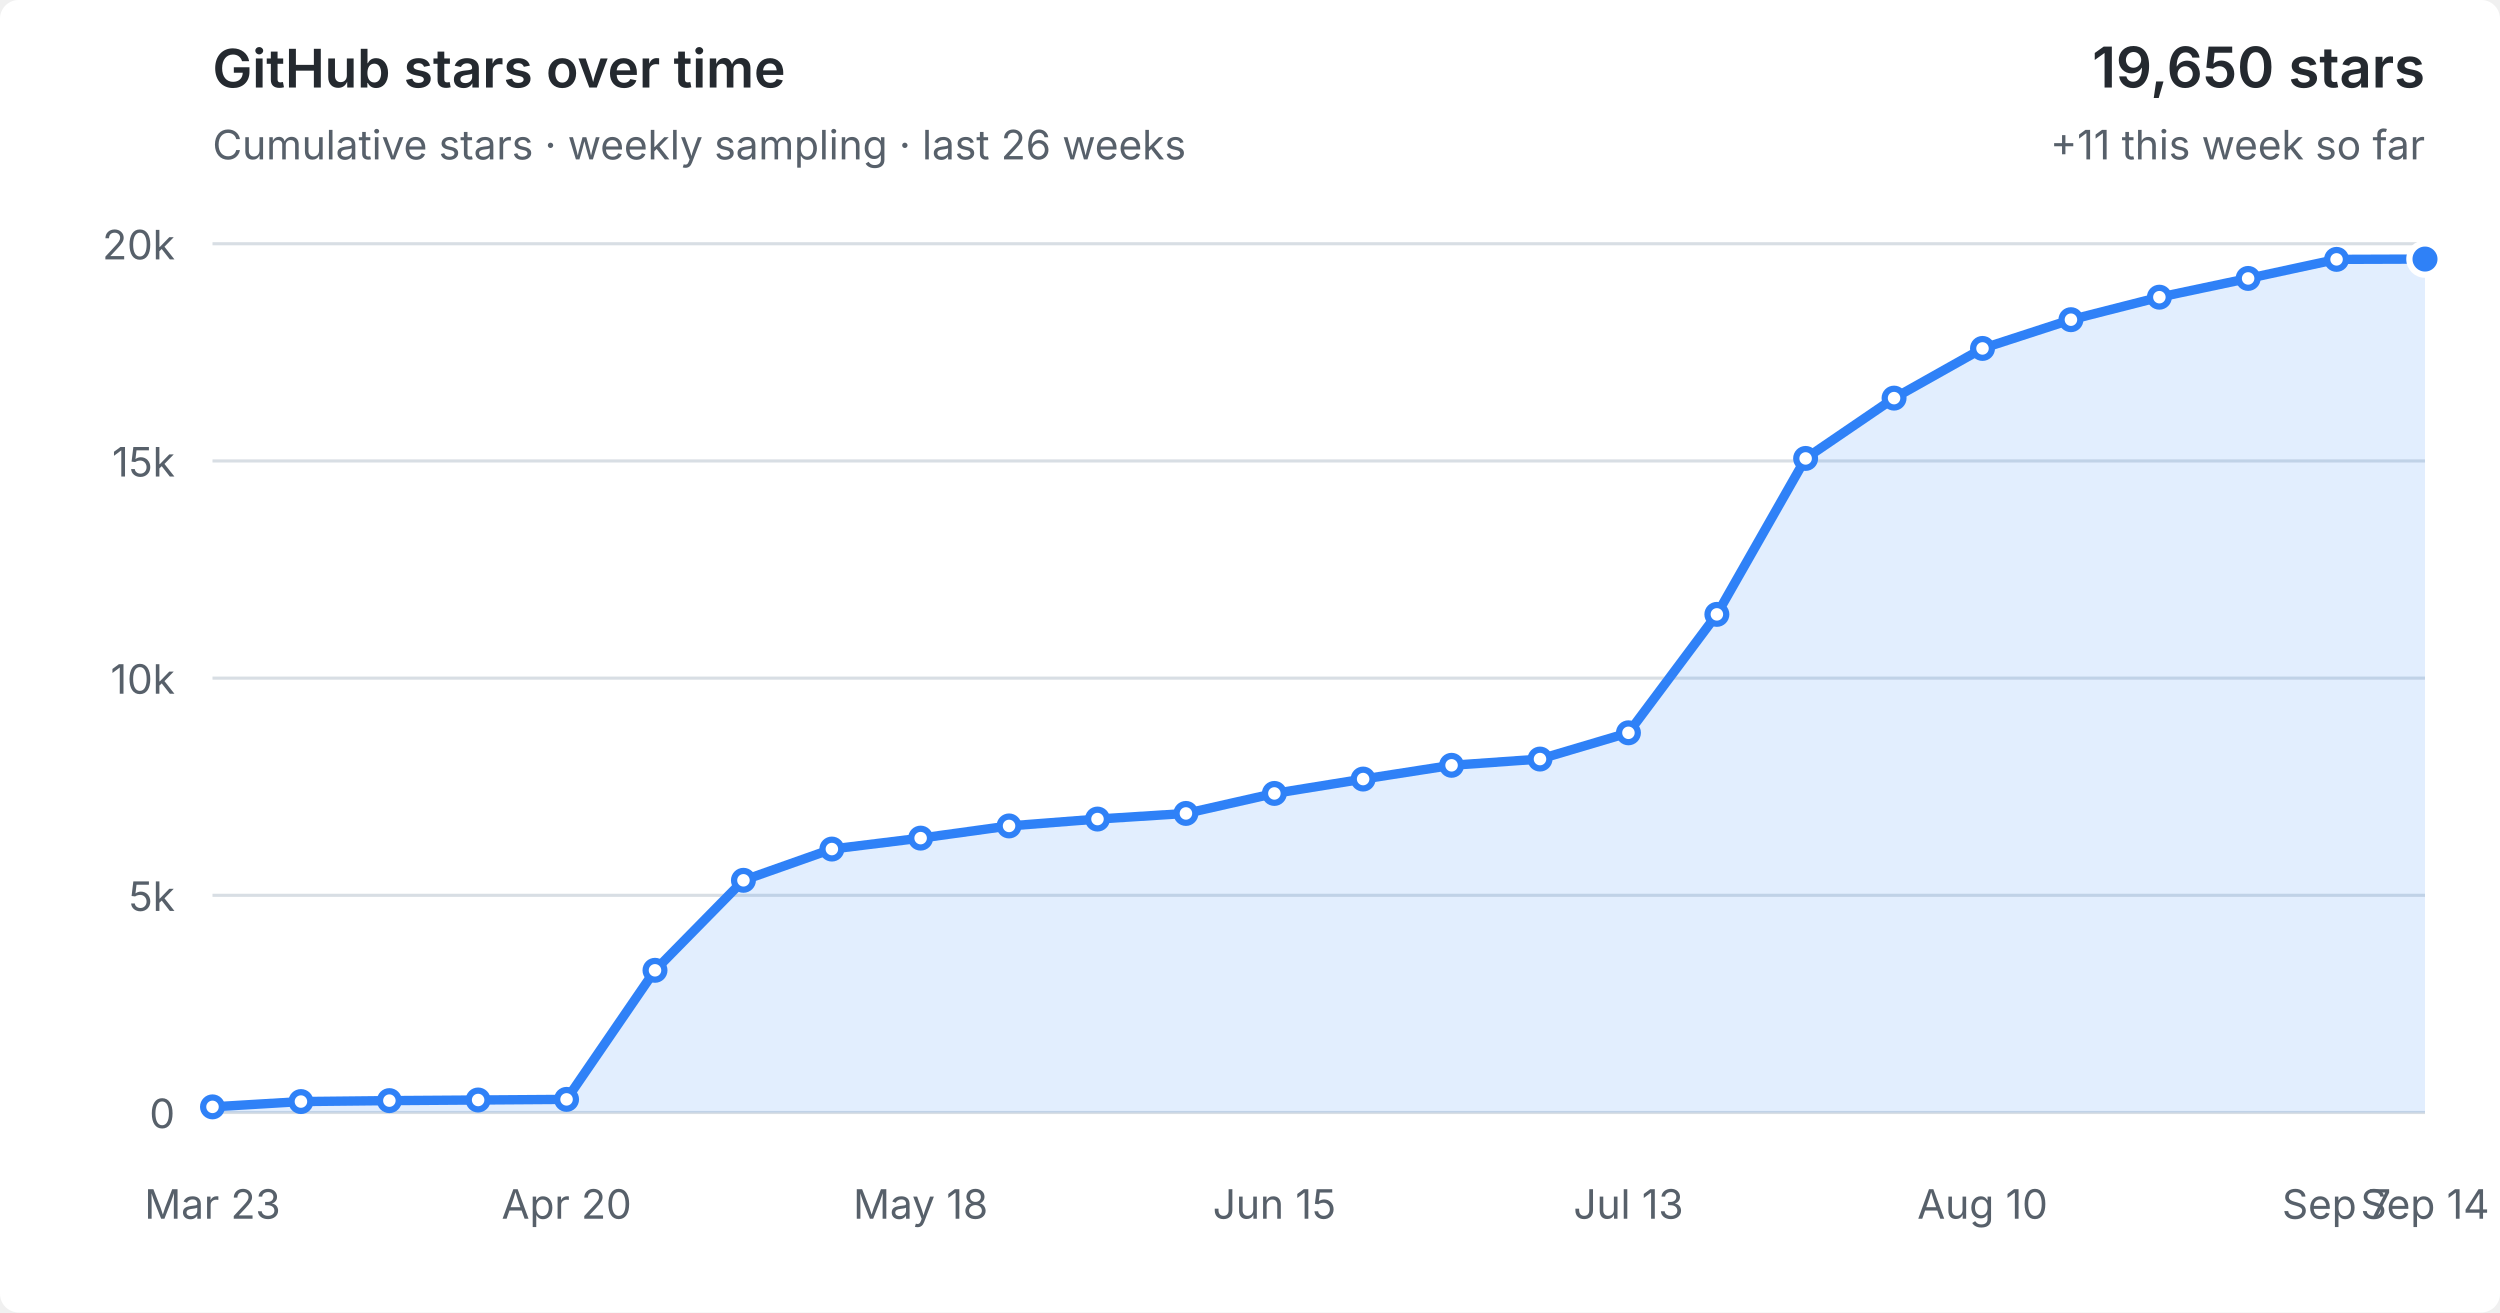
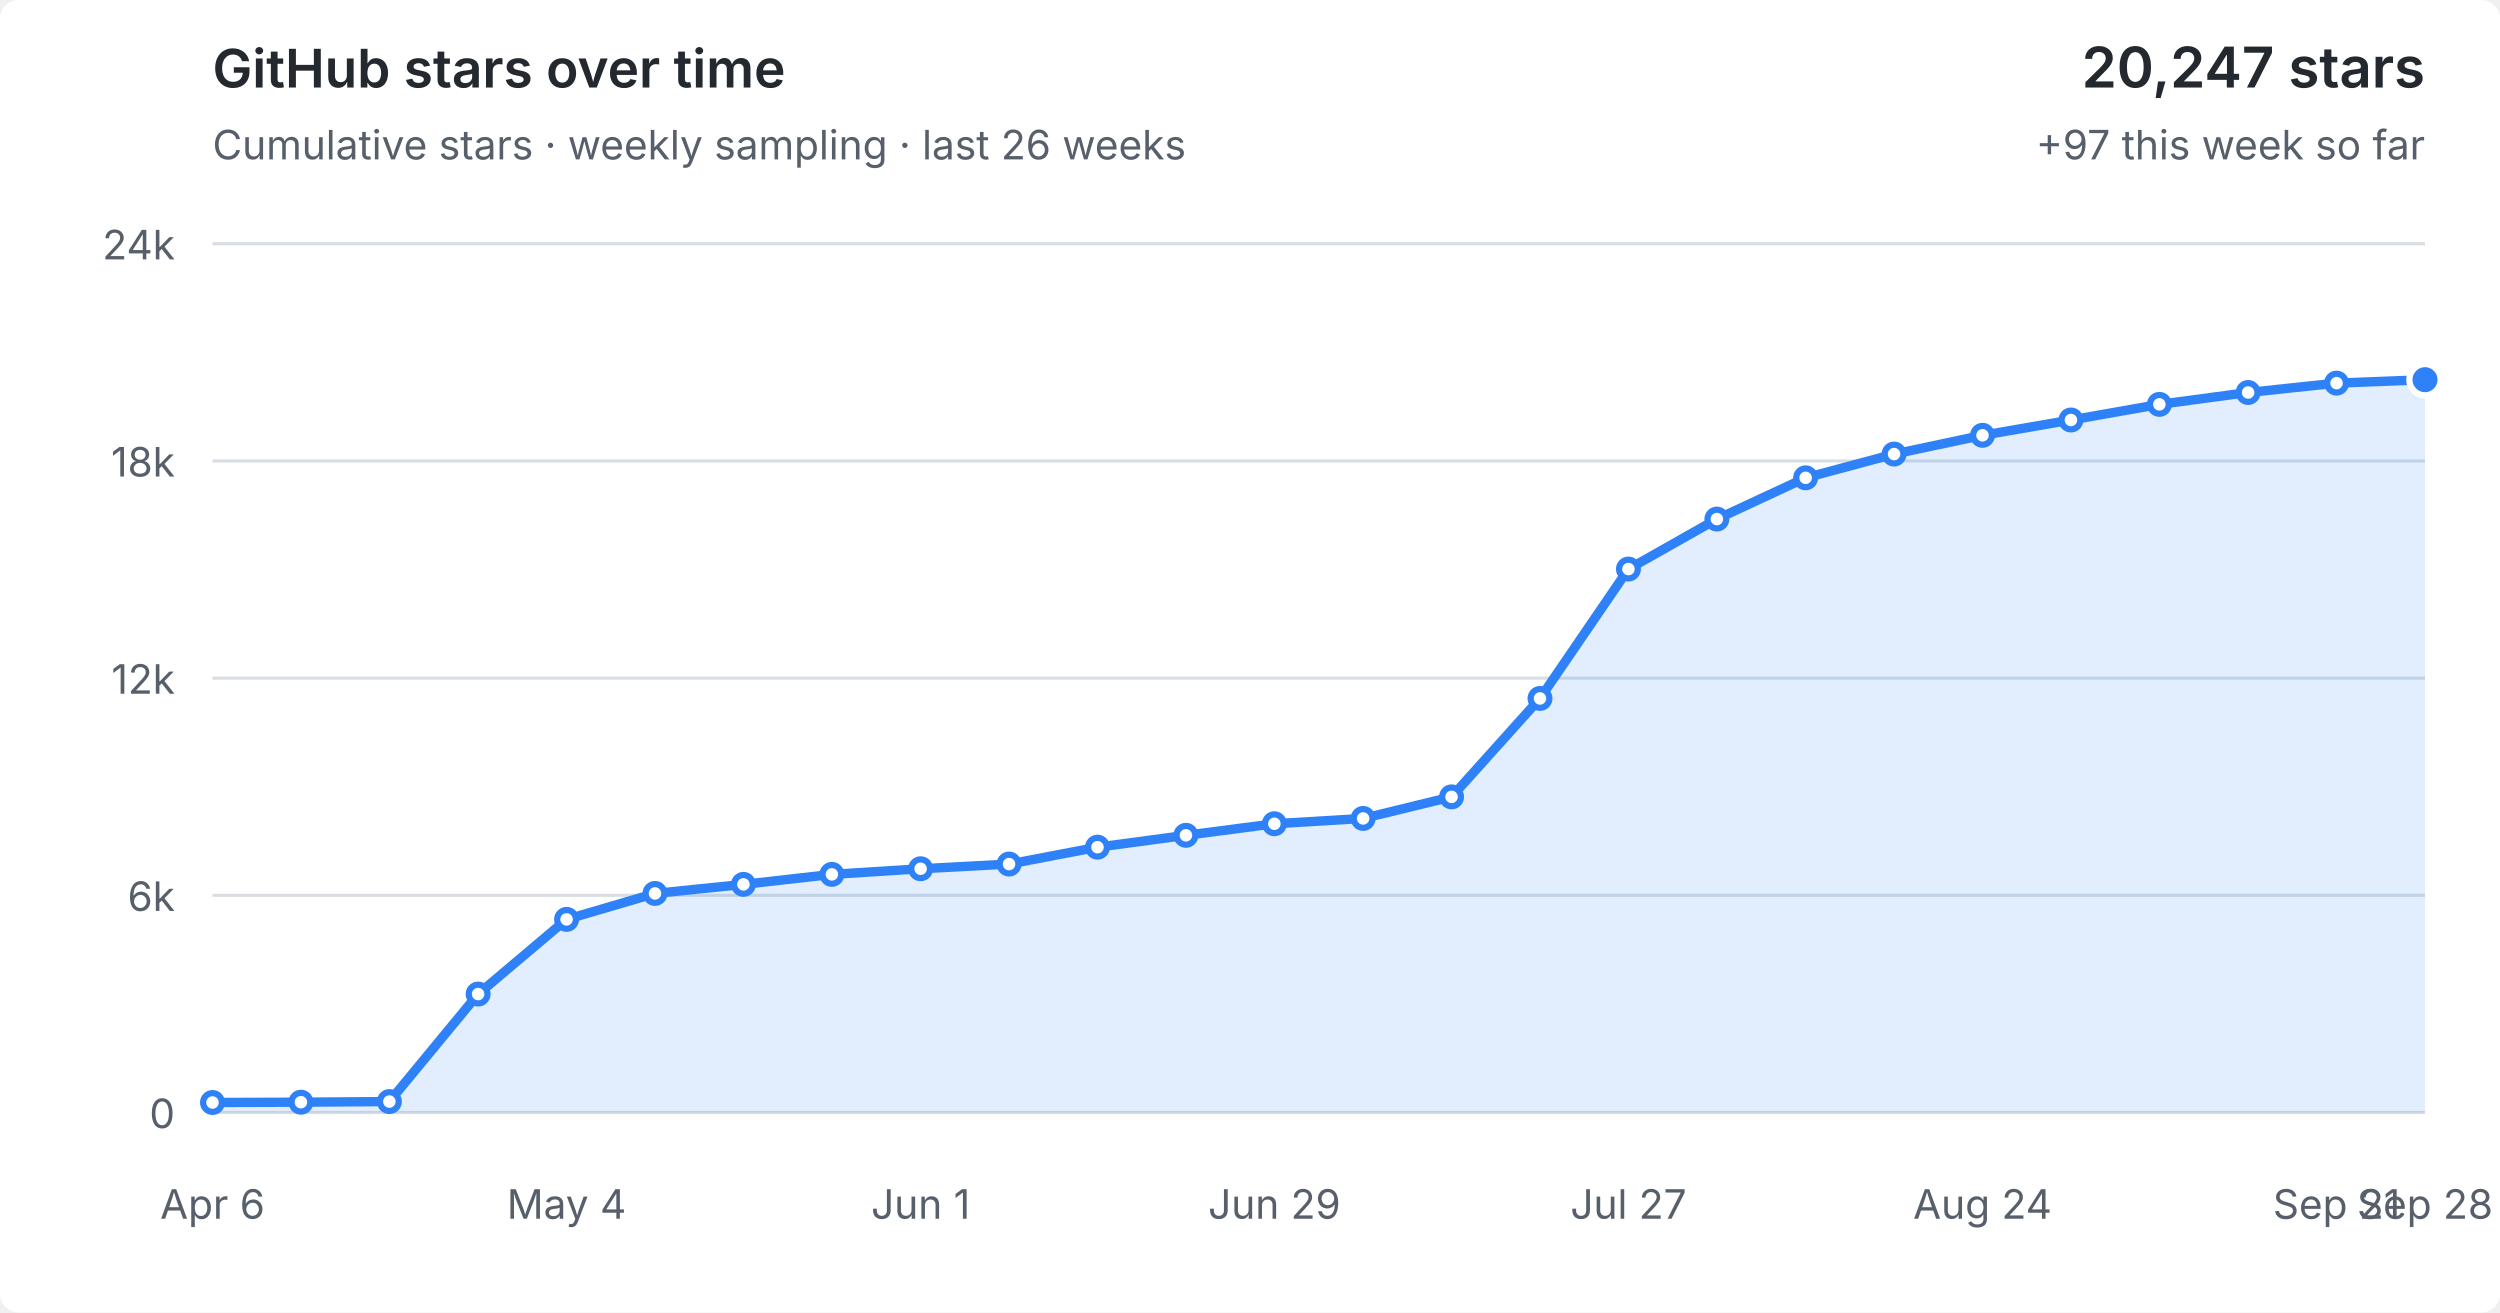
<svg xmlns="http://www.w3.org/2000/svg" viewBox="0 0 800 420" role="img" aria-labelledby="title desc">
  <style>
  :root { color-scheme: light dark; }
  .bg { fill: #fff; } text { fill: #57606a; font: 13px -apple-system,BlinkMacSystemFont,"Segoe UI",sans-serif; }
  .grid { stroke: #d8dee4; stroke-width: 1; }
  .area { fill: #2f81f7; fill-opacity: .14; } .line { fill: none; stroke: #2f81f7; stroke-width: 3; stroke-linejoin: round; stroke-linecap: round; }
  .point { fill: #fff; stroke: #2f81f7; stroke-width: 2; } .point.current { fill: #2f81f7; stroke: #fff; stroke-width: 2; }
  .heading { fill: #24292f; font-size: 17px; font-weight: 600; } .metric { fill: #24292f; font-size: 18px; font-weight: 600; }
  @media (prefers-color-scheme: dark) { .bg { fill: #0d1117; } text { fill: #8b949e; } .grid { stroke: #30363d; } .area { fill: #58a6ff; fill-opacity: .16; } .line { stroke: #58a6ff; } .point { fill: #0d1117; stroke: #58a6ff; } .point.current { fill: #58a6ff; stroke: #0d1117; } .heading,.metric { fill: #f0f6fc; } }
</style>
  <rect class="bg" width="100%" height="100%" rx="6" />
  <text class="heading" x="68" y="28">GitHub stars over time</text>
  <text x="68" y="51">Cumulative stars · weekly sampling · last 26 weeks</text>
-   <text class="metric" x="776" y="28" text-anchor="end">19,650 stars</text>
-   <text x="776" y="51" text-anchor="end">+11 this week so far</text>
+   <text class="metric" x="776" y="28" text-anchor="end">20,247 stars</text>
+   <text x="776" y="51" text-anchor="end">+97 this week so far</text>
  <line x1="68" y1="356.0" x2="776" y2="356.0" class="grid" />
  <text x="56" y="361.0" text-anchor="end">0</text>
  <line x1="68" y1="286.5" x2="776" y2="286.5" class="grid" />
-   <text x="56" y="291.5" text-anchor="end">5k</text>
+   <text x="56" y="291.5" text-anchor="end">6k</text>
  <line x1="68" y1="217.0" x2="776" y2="217.0" class="grid" />
-   <text x="56" y="222.0" text-anchor="end">10k</text>
+   <text x="56" y="222.0" text-anchor="end">12k</text>
  <line x1="68" y1="147.5" x2="776" y2="147.5" class="grid" />
-   <text x="56" y="152.5" text-anchor="end">15k</text>
+   <text x="56" y="152.5" text-anchor="end">18k</text>
  <line x1="68" y1="78.0" x2="776" y2="78.0" class="grid" />
-   <text x="56" y="83.0" text-anchor="end">20k</text>
-   <polygon class="area" points="68,356.0 68.0,354.2 96.3,352.5 124.6,352.2 153.0,352.0 181.3,351.8 209.6,310.5 237.9,281.7 266.2,271.7 294.6,268.2 322.9,264.3 351.2,262.1 379.5,260.3 407.8,253.9 436.2,249.3 464.5,244.9 492.8,242.9 521.1,234.5 549.4,196.6 577.8,146.7 606.1,127.4 634.4,111.5 662.7,102.3 691.0,95.1 719.4,89.1 747.7,83.0 776.0,82.9 776,356.0" />
-   <polyline class="line" points="68.0,354.2 96.3,352.5 124.6,352.2 153.0,352.0 181.3,351.8 209.6,310.5 237.9,281.7 266.2,271.7 294.6,268.2 322.9,264.3 351.2,262.1 379.5,260.3 407.8,253.9 436.2,249.3 464.5,244.9 492.8,242.9 521.1,234.5 549.4,196.6 577.8,146.7 606.1,127.4 634.4,111.5 662.7,102.3 691.0,95.1 719.4,89.1 747.7,83.0 776.0,82.9" />
-   <circle class="point" cx="68.0" cy="354.2" r="3" />
-   <circle class="point" cx="96.3" cy="352.5" r="3" />
-   <circle class="point" cx="124.6" cy="352.2" r="3" />
-   <circle class="point" cx="153.0" cy="352.0" r="3" />
-   <circle class="point" cx="181.3" cy="351.8" r="3" />
-   <circle class="point" cx="209.6" cy="310.5" r="3" />
-   <circle class="point" cx="237.9" cy="281.7" r="3" />
-   <circle class="point" cx="266.2" cy="271.7" r="3" />
-   <circle class="point" cx="294.6" cy="268.2" r="3" />
-   <circle class="point" cx="322.9" cy="264.3" r="3" />
-   <circle class="point" cx="351.2" cy="262.1" r="3" />
-   <circle class="point" cx="379.5" cy="260.3" r="3" />
-   <circle class="point" cx="407.8" cy="253.9" r="3" />
-   <circle class="point" cx="436.2" cy="249.3" r="3" />
-   <circle class="point" cx="464.5" cy="244.9" r="3" />
-   <circle class="point" cx="492.8" cy="242.9" r="3" />
-   <circle class="point" cx="521.1" cy="234.5" r="3" />
-   <circle class="point" cx="549.4" cy="196.6" r="3" />
-   <circle class="point" cx="577.8" cy="146.7" r="3" />
-   <circle class="point" cx="606.1" cy="127.4" r="3" />
-   <circle class="point" cx="634.4" cy="111.5" r="3" />
-   <circle class="point" cx="662.7" cy="102.3" r="3" />
-   <circle class="point" cx="691.0" cy="95.1" r="3" />
-   <circle class="point" cx="719.4" cy="89.1" r="3" />
-   <circle class="point" cx="747.7" cy="83.0" r="3" />
-   <circle class="point current" cx="776.0" cy="82.9" r="5" />
-   <text x="68.0" y="390" text-anchor="middle">Mar 23</text>
-   <text x="181.3" y="390" text-anchor="middle">Apr 20</text>
-   <text x="294.6" y="390" text-anchor="middle">May 18</text>
-   <text x="407.8" y="390" text-anchor="middle">Jun 15</text>
-   <text x="521.1" y="390" text-anchor="middle">Jul 13</text>
-   <text x="634.4" y="390" text-anchor="middle">Aug 10</text>
-   <text x="747.7" y="390" text-anchor="middle">Sep 7</text>
-   <text x="776.0" y="390" text-anchor="middle">Sep 14</text>
+   <text x="56" y="83.0" text-anchor="end">24k</text>
+   <polygon class="area" points="68,356.0 68.0,352.8 96.3,352.7 124.6,352.5 153.0,318.1 181.3,294.2 209.6,285.9 237.9,283.0 266.2,279.8 294.6,278.0 322.9,276.5 351.2,271.1 379.5,267.3 407.8,263.6 436.2,261.9 464.5,255.0 492.8,223.5 521.1,182.1 549.4,166.1 577.8,152.9 606.1,145.3 634.4,139.3 662.7,134.4 691.0,129.4 719.4,125.6 747.7,122.6 776.0,121.5 776,356.0" />
+   <polyline class="line" points="68.0,352.8 96.3,352.7 124.6,352.5 153.0,318.1 181.3,294.2 209.6,285.9 237.9,283.0 266.2,279.8 294.6,278.0 322.9,276.5 351.2,271.1 379.5,267.3 407.8,263.6 436.2,261.9 464.5,255.0 492.8,223.5 521.1,182.1 549.4,166.1 577.8,152.9 606.1,145.3 634.4,139.3 662.7,134.4 691.0,129.4 719.4,125.6 747.7,122.6 776.0,121.5" />
+   <circle class="point" cx="68.0" cy="352.8" r="3" />
+   <circle class="point" cx="96.3" cy="352.7" r="3" />
+   <circle class="point" cx="124.6" cy="352.5" r="3" />
+   <circle class="point" cx="153.0" cy="318.1" r="3" />
+   <circle class="point" cx="181.3" cy="294.2" r="3" />
+   <circle class="point" cx="209.6" cy="285.9" r="3" />
+   <circle class="point" cx="237.9" cy="283.0" r="3" />
+   <circle class="point" cx="266.2" cy="279.8" r="3" />
+   <circle class="point" cx="294.6" cy="278.0" r="3" />
+   <circle class="point" cx="322.9" cy="276.5" r="3" />
+   <circle class="point" cx="351.2" cy="271.1" r="3" />
+   <circle class="point" cx="379.5" cy="267.3" r="3" />
+   <circle class="point" cx="407.8" cy="263.6" r="3" />
+   <circle class="point" cx="436.2" cy="261.9" r="3" />
+   <circle class="point" cx="464.5" cy="255.0" r="3" />
+   <circle class="point" cx="492.8" cy="223.5" r="3" />
+   <circle class="point" cx="521.1" cy="182.1" r="3" />
+   <circle class="point" cx="549.4" cy="166.1" r="3" />
+   <circle class="point" cx="577.8" cy="152.9" r="3" />
+   <circle class="point" cx="606.1" cy="145.3" r="3" />
+   <circle class="point" cx="634.4" cy="139.3" r="3" />
+   <circle class="point" cx="662.7" cy="134.4" r="3" />
+   <circle class="point" cx="691.0" cy="129.4" r="3" />
+   <circle class="point" cx="719.4" cy="125.6" r="3" />
+   <circle class="point" cx="747.7" cy="122.6" r="3" />
+   <circle class="point current" cx="776.0" cy="121.5" r="5" />
+   <text x="68.0" y="390" text-anchor="middle">Apr 6</text>
+   <text x="181.3" y="390" text-anchor="middle">May 4</text>
+   <text x="294.6" y="390" text-anchor="middle">Jun 1</text>
+   <text x="407.8" y="390" text-anchor="middle">Jun 29</text>
+   <text x="521.1" y="390" text-anchor="middle">Jul 27</text>
+   <text x="634.4" y="390" text-anchor="middle">Aug 24</text>
+   <text x="747.7" y="390" text-anchor="middle">Sep 21</text>
+   <text x="776.0" y="390" text-anchor="middle">Sep 28</text>
</svg>
